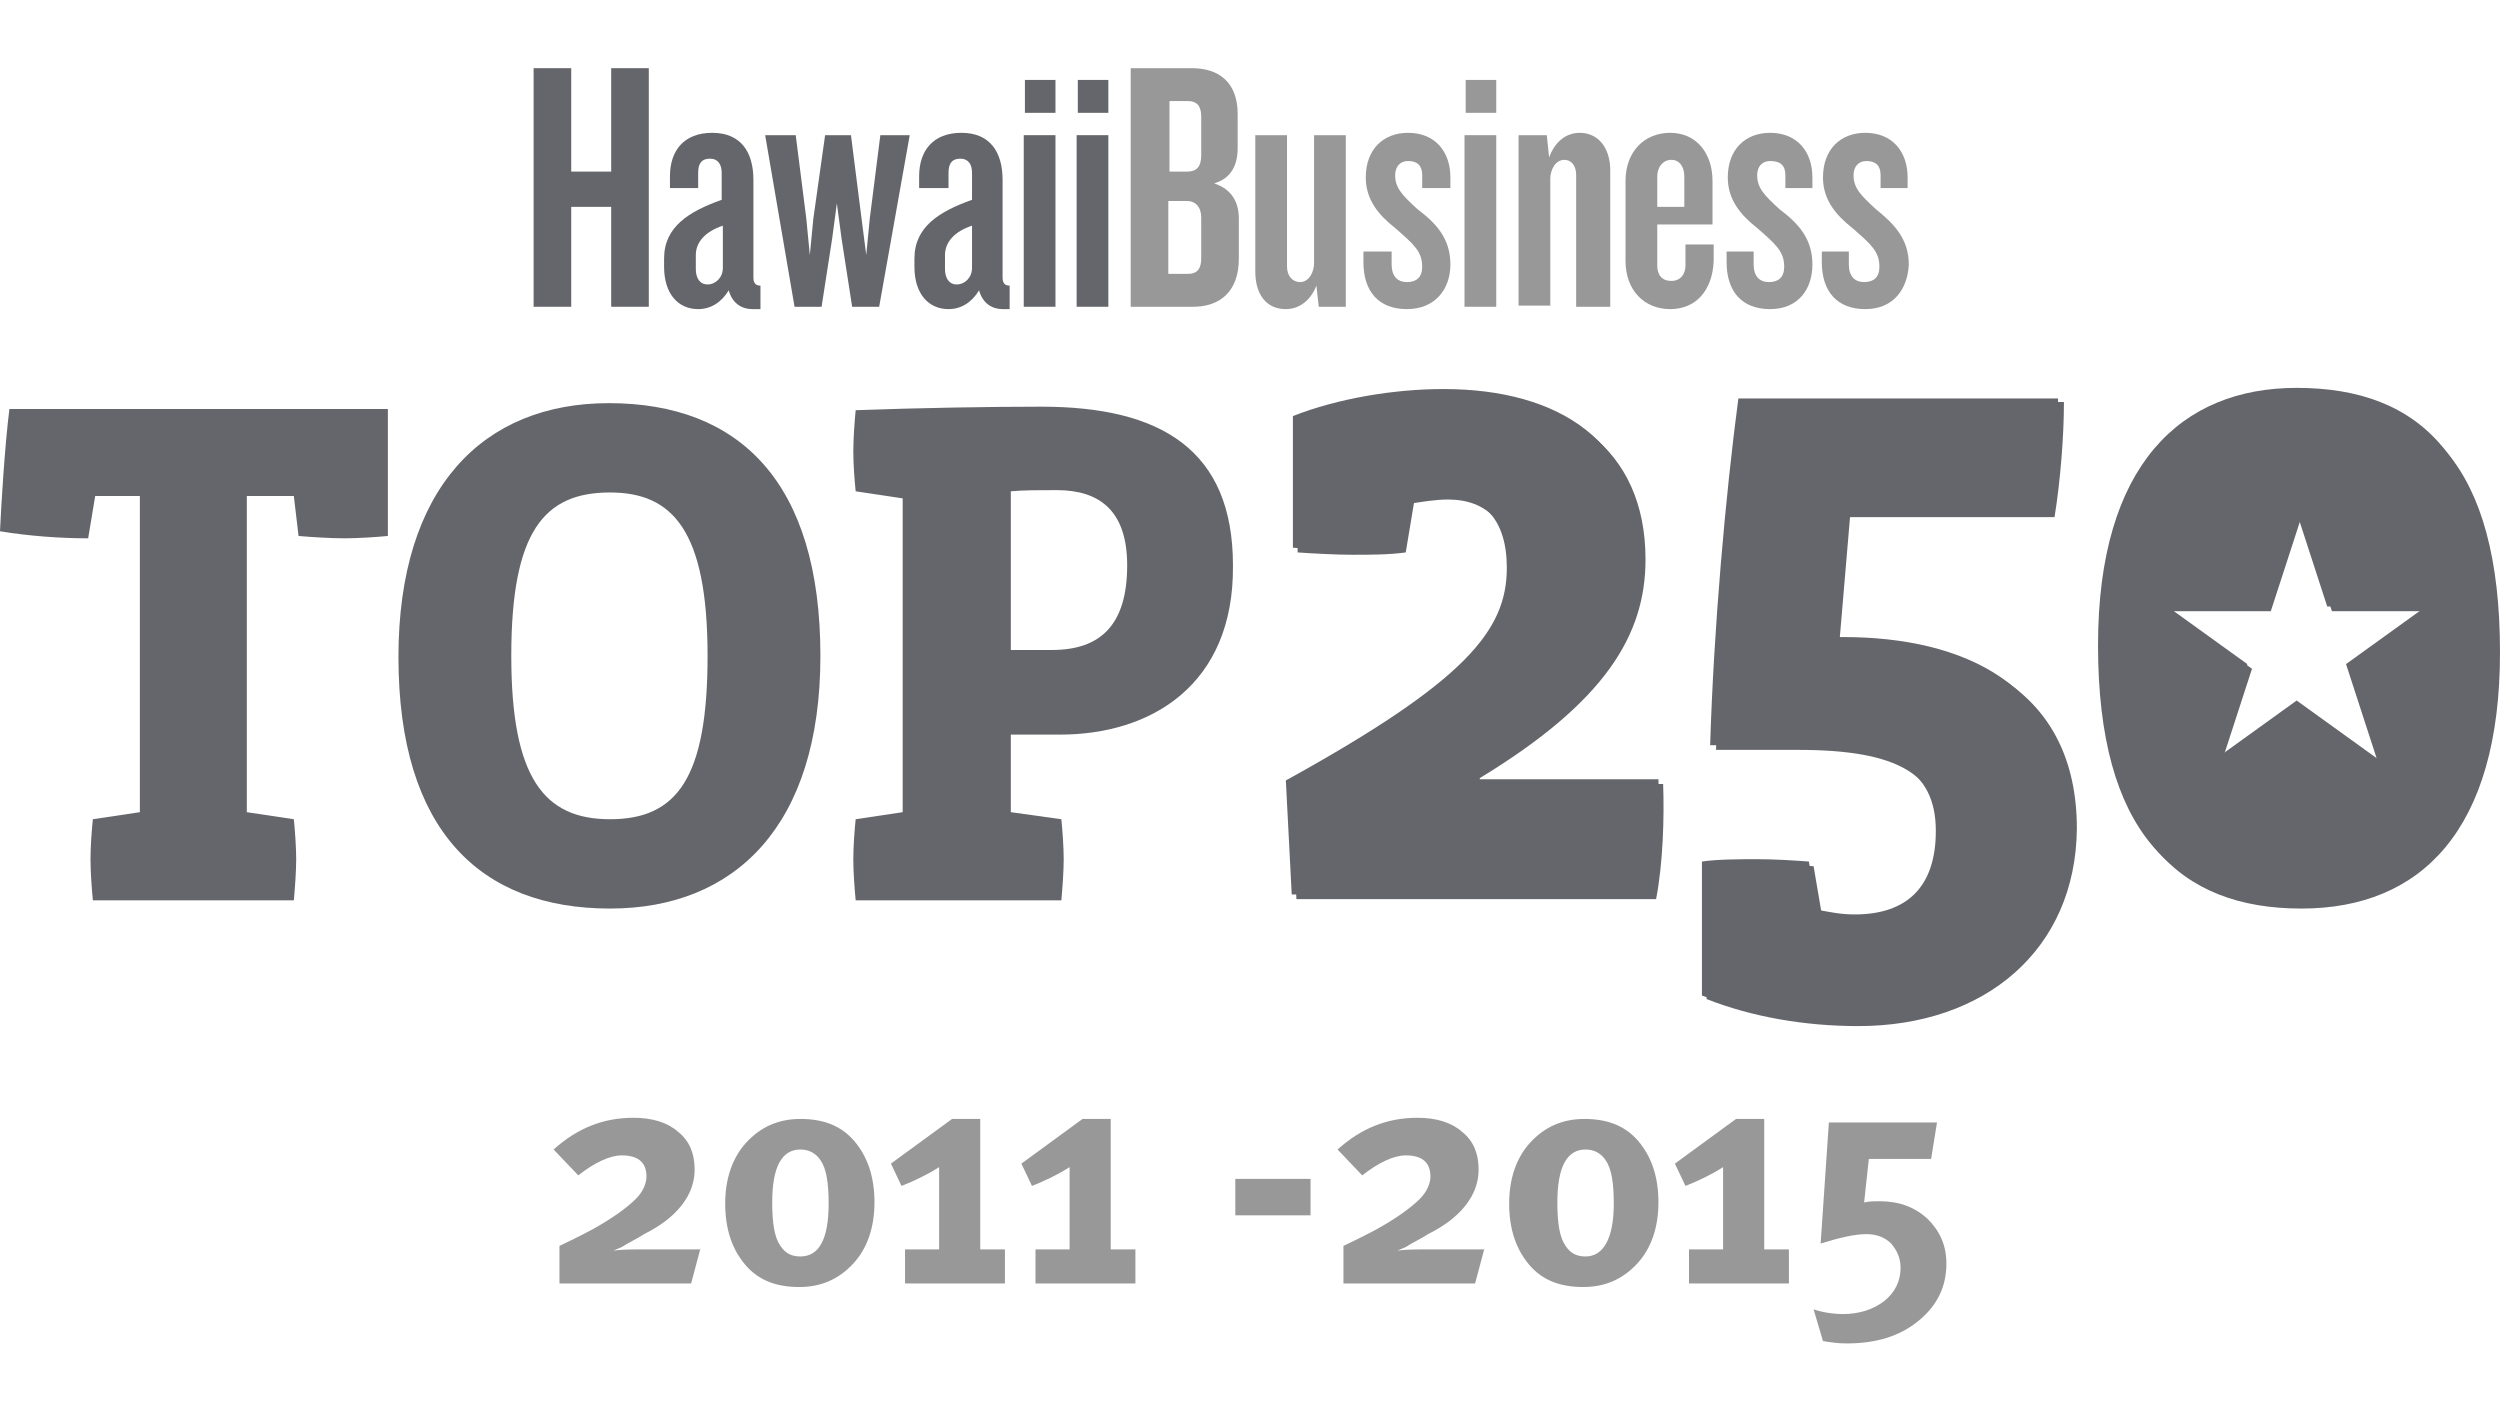
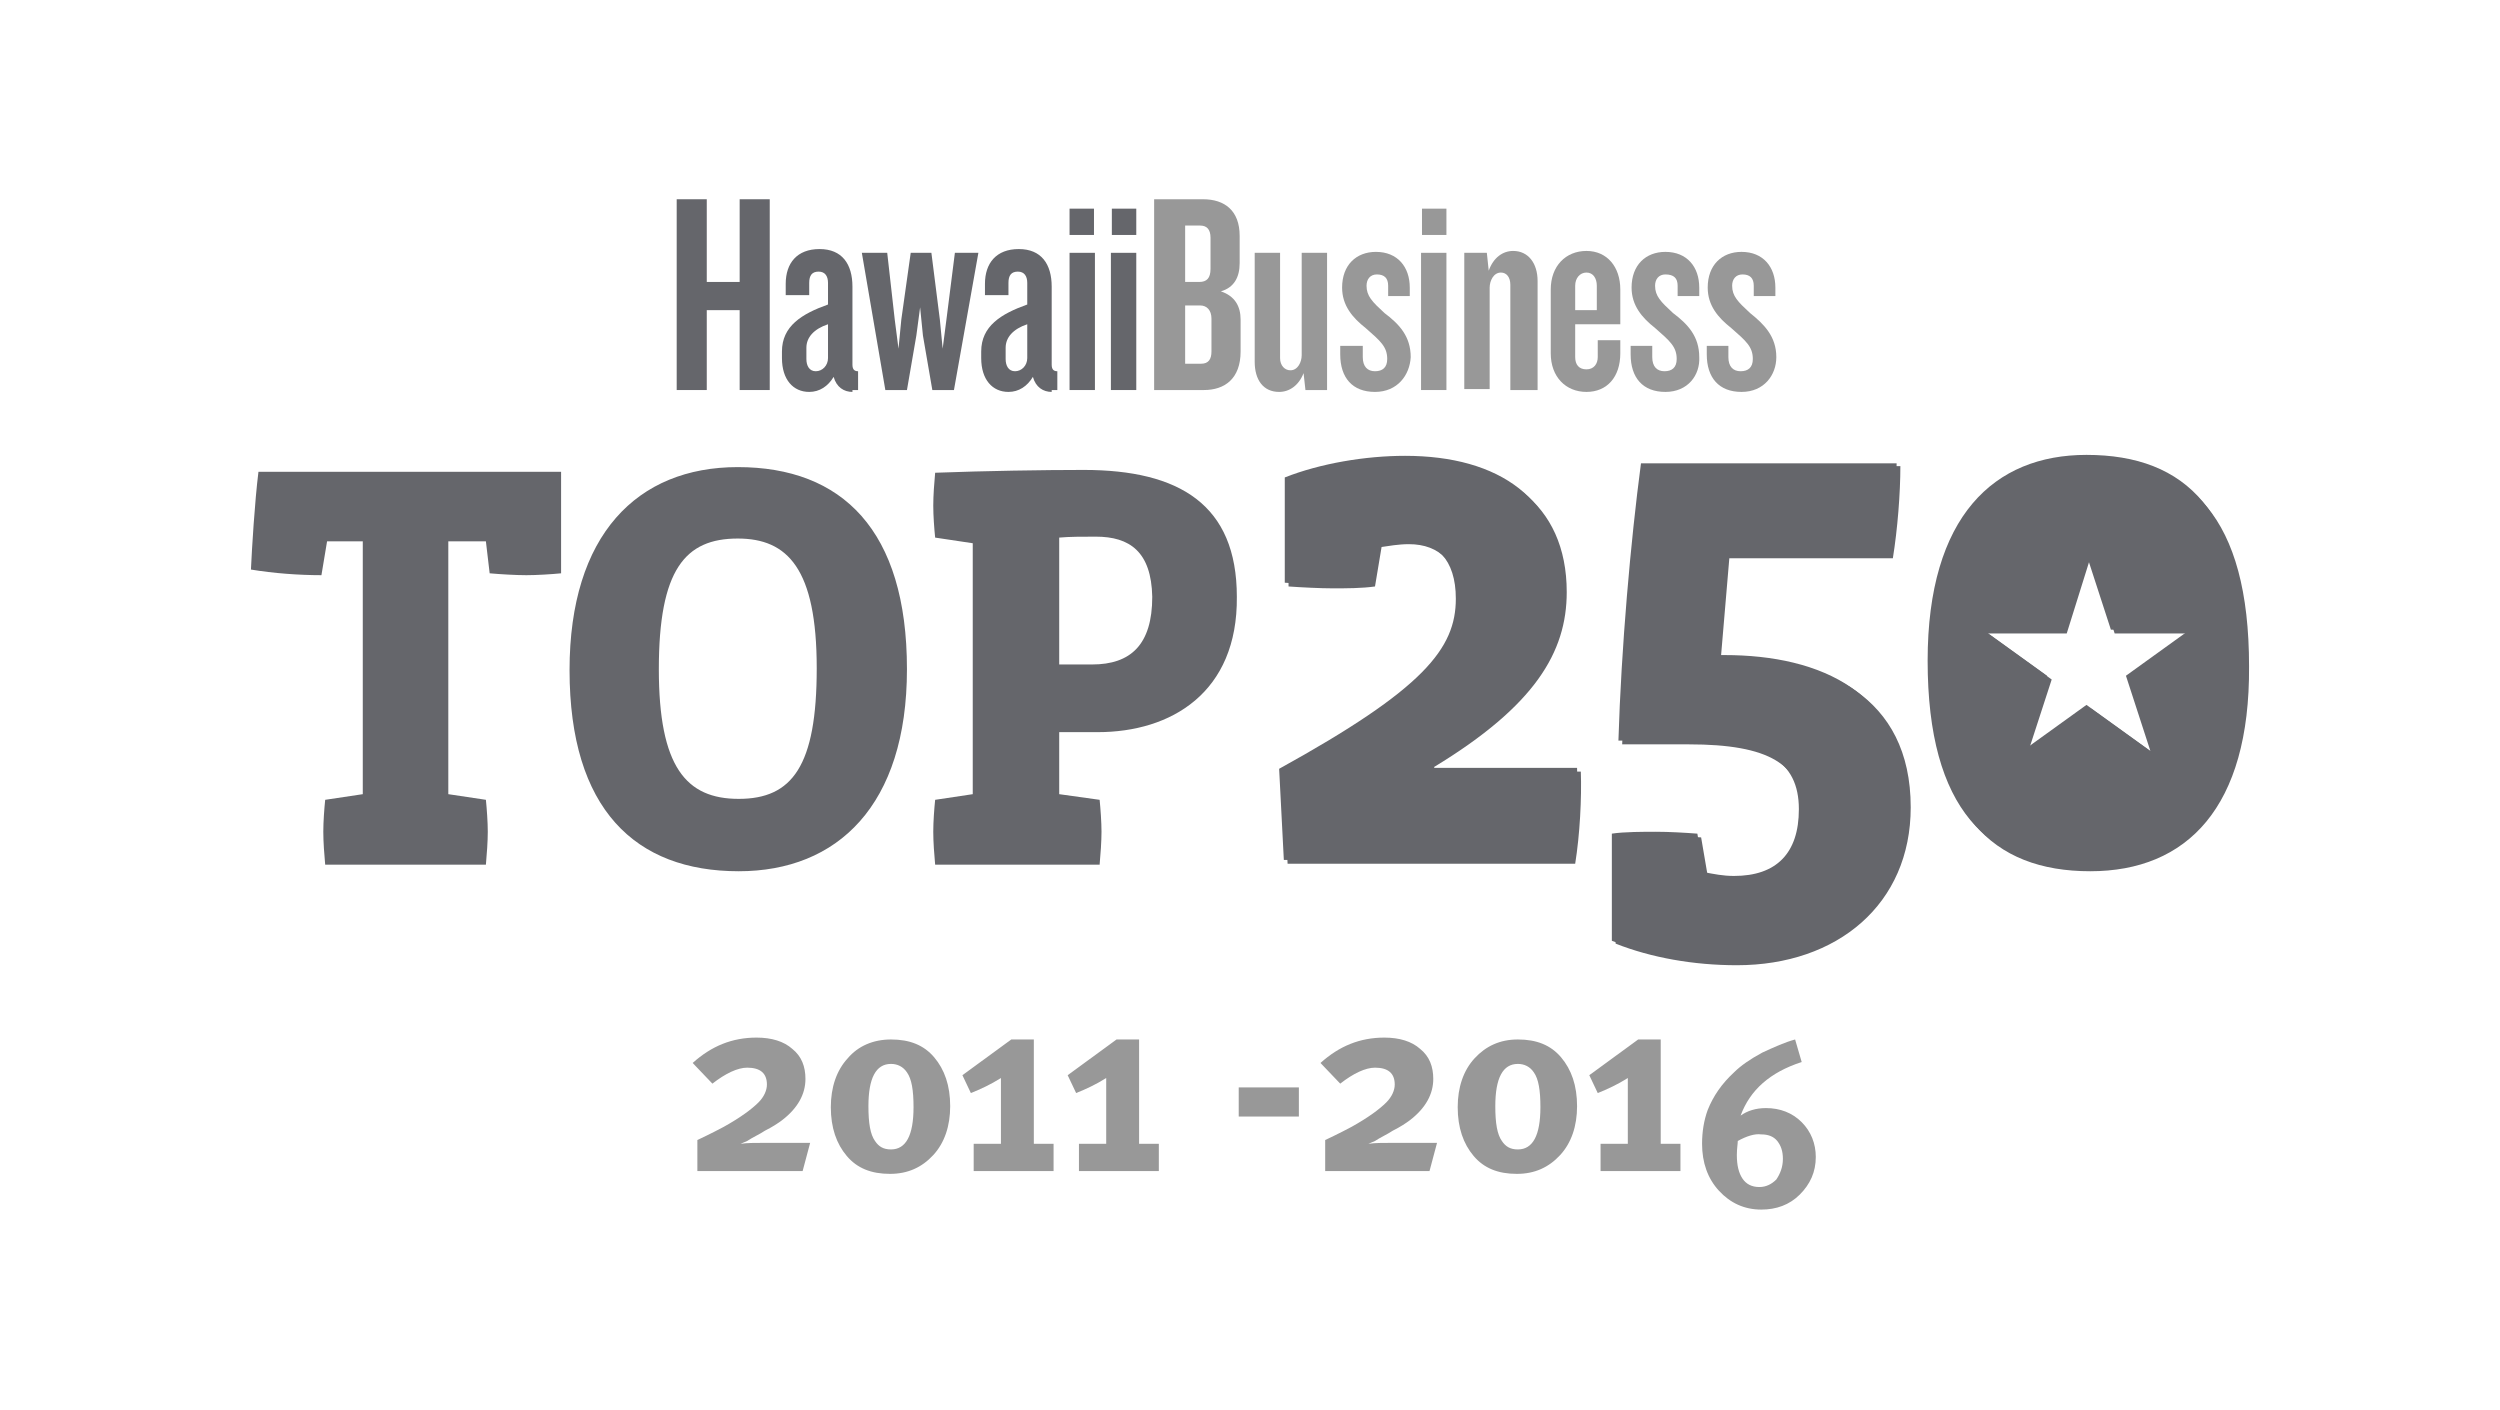
- <svg xmlns="http://www.w3.org/2000/svg" version="1.1" id="Layer_1" x="0px" y="0px" viewBox="0 0 212.7 120" style="enable-background:new 0 0 212.7 120;" xml:space="preserve">
+ <svg xmlns="http://www.w3.org/2000/svg" version="1.1" id="Layer_1" x="0px" y="0px" viewBox="0 0 266 150" style="enable-background:new 0 0 266 150;" xml:space="preserve">
  <style type="text/css">
	.st0{fill:#65666B;}
	.st1{fill:#989898;}
</style>
  <g>
    <g>
      <g>
-         <path class="st0" d="M140.9,76.5h-30.6l-0.5-9.7c15.4-8.5,18.8-12.8,18.8-18.1c0-4.2-2.1-6.2-5.4-6.2c-1.1,0-2.2,0.2-2.9,0.3     l-0.7,4.2c-1.4,0.2-3.1,0.2-4.5,0.2c-1.3,0-3.3-0.1-4.7-0.2V35.8c3.8-1.5,8.6-2.3,12.8-2.3c10,0,16.8,4.6,16.8,14.1     c0,6.4-3.4,12.1-14.1,18.6v0.5h15.6C141.6,69.5,141.5,73.4,140.9,76.5L140.9,76.5z" />
-         <path class="st0" d="M158.1,87.3c-4.6,0-9.1-0.8-12.9-2.3V73.7c1.3-0.2,3.4-0.2,4.7-0.2c1.4,0,3.1,0.1,4.4,0.2l0.7,4.1     c1.1,0.2,2,0.4,3.2,0.4c4.5,0,6.9-2.4,6.9-7.1c0-5.2-3.6-7.3-12.1-7.3H146c0.3-9.9,1.3-21.2,2.4-29.6h27.2c0,2.9-0.3,6.7-0.8,9.8     h-17.4l-0.9,10.6h0.8c10.2,0,19.4,4,19.4,15.9C176.6,80.8,168.9,87.3,158.1,87.3L158.1,87.3z" />
-         <path class="st0" d="M193.2,52h-8.4l6.8,4.9l-2.6,8l6.8-4.9l6.8,4.9l-2.6-8l6.8-4.9h-8.4l-2.6-8L193.2,52L193.2,52z M195.8,77.3     c-10.4,0-16.9-6.1-16.9-21.9c0-15.4,7.1-21.9,16.9-21.9c10.6,0,16.9,6.1,16.9,22C212.7,70.6,206,77.3,195.8,77.3L195.8,77.3z" />
-         <path class="st0" d="M33,45.6c-1,0.1-2.6,0.2-3.7,0.2c-1.1,0-2.8-0.1-3.9-0.2l-0.4-3.4h-4v26.9l4,0.6c0.1,1,0.2,2.4,0.2,3.4     c0,1-0.1,2.4-0.2,3.5H7.9c-0.1-1.1-0.2-2.4-0.2-3.5c0-1.1,0.1-2.4,0.2-3.4l4-0.6V42.2H8.1l-0.6,3.6c-2.4,0-5.1-0.2-7.5-0.6     c0.1-2.2,0.4-7.2,0.8-10.4H33V45.6L33,45.6z" />
-         <path class="st0" d="M51.9,41.9c-5.6,0-8.4,3.3-8.4,13.9c0,10.4,2.8,13.9,8.4,13.9c5.7,0,8.3-3.5,8.3-13.9     C60.2,45.1,57.2,41.9,51.9,41.9L51.9,41.9z M51.9,77.3c-11,0-18-6.6-18-21.4c0-14.4,7.2-21.6,17.9-21.6c11.1,0,18,6.7,18,21.5     C69.8,70.3,62.5,77.3,51.9,77.3L51.9,77.3z" />
-         <path class="st0" d="M89.9,41.7c-1.5,0-2.8,0-3.9,0.1v13.5h3.5c4.1,0,6.4-2.1,6.4-7.2C95.9,43.4,93.5,41.7,89.9,41.7L89.9,41.7z      M90.2,62.5H86v6.6l4.3,0.6c0.1,1,0.2,2.4,0.2,3.4c0,1-0.1,2.4-0.2,3.5H72.8c-0.1-1.1-0.2-2.4-0.2-3.5c0-1.1,0.1-2.4,0.2-3.4     l4-0.6V42.4l-4-0.6c-0.1-1-0.2-2.3-0.2-3.4c0-1.1,0.1-2.4,0.2-3.5c5.4-0.2,11.5-0.3,15.8-0.3c10.2,0,16.3,3.7,16.3,13.5     C105,58.3,97.9,62.5,90.2,62.5L90.2,62.5z" />
-         <path class="st0" d="M140.5,76.1h-30.6l-0.5-9.7c15.4-8.5,18.8-12.8,18.8-18.1c0-4.2-2.1-6.2-5.4-6.2c-1.1,0-2.2,0.2-2.9,0.3     l-0.7,4.2c-1.4,0.2-3.1,0.2-4.5,0.2c-1.3,0-3.3-0.1-4.7-0.2V35.4c3.8-1.5,8.6-2.3,12.8-2.3c10,0,16.8,4.6,16.8,14.1     c0,6.4-3.4,12.1-14.1,18.6v0.5h15.6C141.2,69.1,141.1,73,140.5,76.1L140.5,76.1z" />
-         <path class="st0" d="M157.7,86.9c-4.6,0-9.2-0.8-12.9-2.2V73.3c1.3-0.2,3.4-0.2,4.7-0.2c1.4,0,3.1,0.1,4.4,0.2l0.7,4.1     c1.1,0.2,2,0.4,3.2,0.4c4.5,0,6.9-2.4,6.9-7.1c0-5.2-3.6-7.3-12.1-7.3h-7.1c0.3-9.9,1.3-21.2,2.4-29.5h27.2     c0,2.9-0.3,6.7-0.8,9.8H157L156,54.2h0.8c10.2,0,19.4,4,19.4,15.9C176.2,80.4,168.4,86.9,157.7,86.9L157.7,86.9z" />
-         <path class="st0" d="M192.8,51.6h-8.4l6.8,4.9l-2.6,8l6.8-4.9l6.8,4.9l-2.6-8l6.8-4.9H198l-2.6-8L192.8,51.6L192.8,51.6z      M195.4,76.9c-10.4,0-16.9-6.1-16.9-22c0-15.4,7.1-21.9,16.9-21.9c10.6,0,16.9,6.1,16.9,22C212.3,70.1,205.6,76.9,195.4,76.9     L195.4,76.9z" />
-         <polygon class="st0" points="52,26.1 52,17.6 48.6,17.6 48.6,26.1 45.4,26.1 45.4,5.8 48.6,5.8 48.6,14.6 52,14.6 52,5.8      55.2,5.8 55.2,26.1 52,26.1    " />
-         <path class="st0" d="M61.5,19.2c-1.5,0.5-2.3,1.4-2.3,2.5v1.2c0,0.7,0.3,1.3,1,1.3c0.7,0,1.3-0.6,1.3-1.4V19.2L61.5,19.2z      M64,26.3c-0.9,0-1.7-0.5-2-1.6c-0.6,1-1.5,1.6-2.6,1.6c-1.7,0-2.9-1.3-2.9-3.6v-0.7c0-2.7,2.1-4,4.9-5v-2.3c0-0.7-0.3-1.2-1-1.2     c-0.7,0-1,0.4-1,1.2v1.3H57V15c0-2.2,1.2-3.7,3.6-3.7c2.4,0,3.5,1.6,3.5,4v8.3c0,0.5,0.2,0.7,0.6,0.7v2H64L64,26.3z" />
-         <polygon class="st0" points="74.8,26.1 72.5,26.1 71.6,20.3 71.2,17.3 70.8,20.3 69.9,26.1 67.6,26.1 65.1,11.5 67.7,11.5      68.6,18.6 68.9,21.7 69.2,18.6 70.2,11.5 72.4,11.5 73.3,18.6 73.7,21.7 74,18.6 74.9,11.5 77.4,11.5 74.8,26.1    " />
-         <path class="st0" d="M82.7,19.2c-1.5,0.5-2.3,1.4-2.3,2.5v1.2c0,0.7,0.3,1.3,1,1.3c0.7,0,1.3-0.6,1.3-1.4V19.2L82.7,19.2z      M85.3,26.3c-0.9,0-1.7-0.5-2-1.6c-0.6,1-1.5,1.6-2.6,1.6c-1.7,0-2.9-1.3-2.9-3.6v-0.7c0-2.7,2.1-4,4.9-5v-2.3     c0-0.7-0.3-1.2-1-1.2c-0.7,0-1,0.4-1,1.2v1.3h-2.5V15c0-2.2,1.2-3.7,3.6-3.7c2.4,0,3.5,1.6,3.5,4v8.3c0,0.5,0.2,0.7,0.6,0.7v2     H85.3L85.3,26.3z" />
-         <path class="st0" d="M87.2,9.6V6.8h2.6v2.8H87.2L87.2,9.6z M87.1,26.1V11.5h2.7v14.6H87.1L87.1,26.1z" />
-         <path class="st0" d="M91.7,9.6V6.8h2.6v2.8H91.7L91.7,9.6z M91.6,26.1V11.5h2.7v14.6H91.6L91.6,26.1z" />
-         <path class="st1" d="M102.2,18.5c0-0.9-0.5-1.4-1.2-1.4h-1.6v6.2h1.7c0.8,0,1.1-0.5,1.1-1.3V18.5L102.2,18.5z M102.2,9.9     c0-0.9-0.4-1.3-1.1-1.3h-1.6v6h1.5c0.8,0,1.2-0.4,1.2-1.4V9.9L102.2,9.9z M101.5,26.1h-5.3V5.8h5.2c2.3,0,3.9,1.2,3.9,3.9v2.9     c0,1.5-0.6,2.6-2,3c1.5,0.5,2.1,1.6,2.1,3v3.4C105.4,24.9,103.7,26.1,101.5,26.1L101.5,26.1z" />
-         <path class="st1" d="M112.2,26.1l-0.2-1.8c-0.5,1.3-1.5,2-2.6,2c-1.7,0-2.6-1.3-2.6-3.2V11.5h2.7v11.2c0,0.8,0.5,1.3,1.1,1.3     c0.8,0,1.2-0.9,1.2-1.6V11.5h2.7v14.6H112.2L112.2,26.1z" />
-         <path class="st1" d="M119.7,26.3c-2.4,0-3.7-1.5-3.7-4v-0.9h2.4v1.1c0,1,0.5,1.5,1.3,1.5c0.8,0,1.3-0.4,1.3-1.3     c0-1.3-0.7-1.9-2.3-3.3c-1.4-1.1-2.5-2.4-2.5-4.3c0-2.4,1.5-3.8,3.6-3.8c2.3,0,3.6,1.6,3.6,3.8V16H121v-1.1     c0-0.8-0.4-1.2-1.2-1.2c-0.7,0-1.1,0.5-1.1,1.2c0,1.1,0.6,1.7,1.9,2.9c1.6,1.2,2.8,2.5,2.8,4.7C123.4,24.6,122.1,26.3,119.7,26.3     L119.7,26.3z" />
-         <path class="st1" d="M124.7,9.6V6.8h2.6v2.8H124.7L124.7,9.6z M124.6,26.1V11.5h2.7v14.6H124.6L124.6,26.1z" />
-         <path class="st1" d="M134.1,26.1V14.9c0-0.8-0.4-1.3-1-1.3c-0.8,0-1.2,0.9-1.2,1.6v10.8h-2.7V11.5h2.4l0.2,1.9     c0.5-1.4,1.5-2.1,2.6-2.1c1.6,0,2.6,1.3,2.6,3.2v11.6H134.1L134.1,26.1z" />
-         <path class="st1" d="M143.3,15c0-0.8-0.4-1.4-1.1-1.4c-0.7,0-1.2,0.6-1.2,1.4v2.6h2.3V15L143.3,15z M142.1,26.3     c-2.2,0-3.8-1.6-3.8-4.1v-6.8c0-2.5,1.6-4.1,3.8-4.1c2.2,0,3.6,1.7,3.6,4.1v3.7H141v3.5c0,0.8,0.4,1.3,1.2,1.3     c0.8,0,1.2-0.6,1.2-1.3v-1.8h2.4v1.4C145.7,24.7,144.3,26.3,142.1,26.3L142.1,26.3z" />
-         <path class="st1" d="M150.6,26.3c-2.4,0-3.7-1.5-3.7-4v-0.9h2.3v1.1c0,1,0.5,1.5,1.3,1.5c0.8,0,1.3-0.4,1.3-1.3     c0-1.3-0.7-1.9-2.3-3.3c-1.4-1.1-2.5-2.4-2.5-4.3c0-2.4,1.5-3.8,3.6-3.8c2.3,0,3.6,1.6,3.6,3.8V16h-2.3v-1.1     c0-0.8-0.4-1.2-1.3-1.2c-0.7,0-1.1,0.5-1.1,1.2c0,1.1,0.6,1.7,1.9,2.9c1.6,1.2,2.8,2.5,2.8,4.7C154.2,24.6,153,26.3,150.6,26.3     L150.6,26.3z" />
-         <path class="st1" d="M158.7,26.3c-2.4,0-3.7-1.5-3.7-4v-0.9h2.3v1.1c0,1,0.5,1.5,1.3,1.5c0.8,0,1.3-0.4,1.3-1.3     c0-1.3-0.7-1.9-2.3-3.3c-1.4-1.1-2.5-2.4-2.5-4.3c0-2.4,1.5-3.8,3.6-3.8c2.3,0,3.6,1.6,3.6,3.8V16h-2.3v-1.1     c0-0.8-0.4-1.2-1.2-1.2c-0.7,0-1.1,0.5-1.1,1.2c0,1.1,0.6,1.7,1.9,2.9c1.5,1.2,2.8,2.5,2.8,4.7C162.3,24.6,161.1,26.3,158.7,26.3     L158.7,26.3z" />
+         <g>
+           <path class="st0" d="M167.6,91.9H137l-0.5-9.7c15.4-8.5,18.8-12.8,18.8-18.1c0-4.2-2.1-6.2-5.4-6.2c-1.1,0-2.2,0.2-2.9,0.3      l-0.7,4.2c-1.4,0.2-3.1,0.2-4.5,0.2c-1.3,0-3.3-0.1-4.7-0.2V51.2c3.8-1.5,8.6-2.3,12.8-2.3c10,0,16.8,4.6,16.8,14.1      c0,6.4-3.4,12.1-14.1,18.6v0.5h15.6C168.3,84.9,168.1,88.8,167.6,91.9L167.6,91.9z" />
+           <path class="st0" d="M184.8,102.7c-4.6,0-9.1-0.8-12.9-2.3V89.1c1.3-0.2,3.4-0.2,4.7-0.2c1.4,0,3.1,0.1,4.4,0.2l0.7,4.1      c1.1,0.2,2,0.4,3.2,0.4c4.5,0,6.9-2.4,6.9-7.1c0-5.2-3.6-7.3-12.1-7.3h-7.1c0.3-9.9,1.3-21.2,2.4-29.6h27.2      c0,2.9-0.3,6.7-0.8,9.8H184L183.1,70h0.8c10.2,0,19.4,4,19.4,15.9C203.3,96.2,195.5,102.7,184.8,102.7L184.8,102.7z" />
+           <path class="st0" d="M219.9,67.4h-8.4l6.8,4.9l-2.6,8l6.8-4.9l6.8,4.9l-2.6-8l6.8-4.9H225l-2.6-8L219.9,67.4L219.9,67.4z       M222.4,92.7c-10.4,0-16.9-6.1-16.9-21.9c0-15.4,7.1-21.9,16.9-21.9c10.6,0,16.9,6.1,16.9,22C239.4,85.9,232.7,92.7,222.4,92.7      L222.4,92.7z" />
+           <path class="st0" d="M59.7,61c-1,0.1-2.6,0.2-3.7,0.2c-1.1,0-2.8-0.1-3.9-0.2l-0.4-3.4h-4v26.9l4,0.6c0.1,1,0.2,2.4,0.2,3.4      c0,1-0.1,2.4-0.2,3.5H34.6c-0.1-1.1-0.2-2.4-0.2-3.5c0-1.1,0.1-2.4,0.2-3.4l4-0.6V57.6h-3.8l-0.6,3.6c-2.4,0-5.1-0.2-7.5-0.6      c0.1-2.2,0.4-7.2,0.8-10.4h32.2V61L59.7,61z" />
+           <path class="st0" d="M78.5,57.3c-5.6,0-8.4,3.3-8.4,13.9C70.1,81.6,73,85,78.6,85c5.7,0,8.3-3.5,8.3-13.9      C86.9,60.5,83.8,57.3,78.5,57.3L78.5,57.3z M78.6,92.7c-11,0-18-6.6-18-21.4c0-14.4,7.2-21.6,17.9-21.6c11.1,0,18,6.7,18,21.5      C96.5,85.7,89.1,92.7,78.6,92.7L78.6,92.7z" />
+           <path class="st0" d="M116.6,57.1c-1.5,0-2.8,0-3.9,0.1v13.5h3.5c4.1,0,6.4-2.1,6.4-7.2C122.5,58.7,120.2,57.1,116.6,57.1      L116.6,57.1z M116.8,77.9h-4.1v6.6l4.3,0.6c0.1,1,0.2,2.4,0.2,3.4c0,1-0.1,2.4-0.2,3.5H99.5c-0.1-1.1-0.2-2.4-0.2-3.5      c0-1.1,0.1-2.4,0.2-3.4l4-0.6V57.8l-4-0.6c-0.1-1-0.2-2.3-0.2-3.4c0-1.1,0.1-2.4,0.2-3.5c5.4-0.2,11.5-0.3,15.8-0.3      c10.2,0,16.3,3.7,16.3,13.5C131.7,73.7,124.6,77.9,116.8,77.9L116.8,77.9z" />
+           <path class="st0" d="M167.2,91.5h-30.6l-0.5-9.7c15.4-8.5,18.8-12.8,18.8-18.1c0-4.2-2.1-6.2-5.4-6.2c-1.1,0-2.2,0.2-2.9,0.3      l-0.7,4.2c-1.4,0.2-3.1,0.2-4.5,0.2c-1.3,0-3.3-0.1-4.7-0.2V50.8c3.8-1.5,8.6-2.3,12.8-2.3c10,0,16.8,4.6,16.8,14.1      c0,6.4-3.4,12.1-14.1,18.6v0.5h15.6C167.9,84.5,167.7,88.4,167.2,91.5L167.2,91.5z" />
+           <path class="st0" d="M184.4,102.3c-4.6,0-9.2-0.8-12.9-2.2V88.7c1.3-0.2,3.4-0.2,4.7-0.2c1.4,0,3.1,0.1,4.4,0.2l0.7,4.1      c1.1,0.2,2,0.4,3.2,0.4c4.5,0,6.9-2.4,6.9-7.1c0-5.2-3.6-7.3-12.1-7.3h-7.1c0.3-9.9,1.3-21.2,2.4-29.5h27.2      c0,2.9-0.3,6.7-0.8,9.8h-17.4l-0.9,10.6h0.8c10.2,0,19.4,4,19.4,15.9C202.8,95.8,195.1,102.3,184.4,102.3L184.4,102.3z" />
+           <path class="st0" d="M219.4,67h-8.4l6.8,4.9l-2.6,8L222,75l6.8,4.9l-2.6-8L233,67h-8.4l-2.6-8L219.4,67L219.4,67z M222,92.3      c-10.4,0-16.9-6.1-16.9-22c0-15.4,7.1-21.9,16.9-21.9c10.6,0,16.9,6.1,16.9,22C238.9,85.5,232.3,92.3,222,92.3L222,92.3z" />
+           <polygon class="st0" points="78.7,41.5 78.7,33 75.2,33 75.2,41.5 72,41.5 72,21.2 75.2,21.2 75.2,30 78.7,30 78.7,21.2       81.9,21.2 81.9,41.5 78.7,41.5     " />
+           <path class="st0" d="M88.1,34.5c-1.5,0.5-2.3,1.4-2.3,2.5v1.2c0,0.7,0.3,1.3,1,1.3c0.7,0,1.3-0.6,1.3-1.4V34.5L88.1,34.5z       M90.7,41.7c-0.9,0-1.7-0.5-2-1.6c-0.6,1-1.5,1.6-2.6,1.6c-1.7,0-2.9-1.3-2.9-3.6v-0.7c0-2.7,2.1-4,4.9-5v-2.3      c0-0.7-0.3-1.2-1-1.2c-0.7,0-1,0.4-1,1.2v1.3h-2.5v-1.2c0-2.2,1.2-3.7,3.6-3.7c2.4,0,3.5,1.6,3.5,4v8.3c0,0.5,0.2,0.7,0.6,0.7v2      H90.7L90.7,41.7z" />
+           <polygon class="st0" points="101.5,41.5 99.2,41.5 98.2,35.7 97.9,32.7 97.5,35.7 96.5,41.5 94.2,41.5 91.7,26.9 94.4,26.9       95.2,34 95.6,37.1 95.9,34 96.9,26.9 99.1,26.9 100,34 100.3,37.1 100.7,34 101.6,26.9 104.1,26.9 101.5,41.5     " />
+           <path class="st0" d="M109.3,34.5c-1.5,0.5-2.3,1.4-2.3,2.5v1.2c0,0.7,0.3,1.3,1,1.3c0.7,0,1.3-0.6,1.3-1.4V34.5L109.3,34.5z       M111.9,41.7c-0.9,0-1.7-0.5-2-1.6c-0.6,1-1.5,1.6-2.6,1.6c-1.7,0-2.9-1.3-2.9-3.6v-0.7c0-2.7,2.1-4,4.9-5v-2.3      c0-0.7-0.3-1.2-1-1.2c-0.7,0-1,0.4-1,1.2v1.3h-2.5v-1.2c0-2.2,1.2-3.7,3.6-3.7c2.4,0,3.5,1.6,3.5,4v8.3c0,0.5,0.2,0.7,0.6,0.7v2      H111.9L111.9,41.7z" />
+           <path class="st0" d="M113.8,25v-2.8h2.6V25H113.8L113.8,25z M113.8,41.5V26.9h2.7v14.6H113.8L113.8,41.5z" />
+           <path class="st0" d="M118.3,25v-2.8h2.6V25H118.3L118.3,25z M118.2,41.5V26.9h2.7v14.6H118.2L118.2,41.5z" />
+           <path class="st1" d="M128.9,33.9c0-0.9-0.5-1.4-1.2-1.4h-1.6v6.2h1.7c0.8,0,1.1-0.5,1.1-1.3V33.9L128.9,33.9z M128.8,25.3      c0-0.9-0.4-1.3-1.1-1.3h-1.6v6h1.5c0.8,0,1.2-0.4,1.2-1.4V25.3L128.8,25.3z M128.1,41.5h-5.3V21.2h5.2c2.3,0,3.9,1.2,3.9,3.9      v2.9c0,1.5-0.6,2.6-2,3c1.5,0.5,2.1,1.6,2.1,3v3.4C132,40.3,130.3,41.5,128.1,41.5L128.1,41.5z" />
+           <path class="st1" d="M138.9,41.5l-0.2-1.8c-0.5,1.3-1.5,2-2.6,2c-1.7,0-2.6-1.3-2.6-3.2V26.9h2.7v11.2c0,0.8,0.5,1.3,1.1,1.3      c0.8,0,1.2-0.9,1.2-1.6V26.9h2.7v14.6H138.9L138.9,41.5z" />
+           <path class="st1" d="M146.3,41.7c-2.4,0-3.7-1.5-3.7-4v-0.9h2.4V38c0,1,0.5,1.5,1.3,1.5c0.8,0,1.3-0.4,1.3-1.3      c0-1.3-0.7-1.9-2.3-3.3c-1.4-1.1-2.5-2.4-2.5-4.3c0-2.4,1.5-3.8,3.6-3.8c2.3,0,3.6,1.6,3.6,3.8v0.9h-2.3v-1.1      c0-0.8-0.4-1.2-1.2-1.2c-0.7,0-1.1,0.5-1.1,1.2c0,1.1,0.6,1.7,1.9,2.9c1.6,1.2,2.8,2.5,2.8,4.7C150,39.9,148.7,41.7,146.3,41.7      L146.3,41.7z" />
+           <path class="st1" d="M151.3,25v-2.8h2.6V25H151.3L151.3,25z M151.2,41.5V26.9h2.7v14.6H151.2L151.2,41.5z" />
+           <path class="st1" d="M160.7,41.5V30.3c0-0.8-0.4-1.3-1-1.3c-0.8,0-1.2,0.9-1.2,1.6v10.8h-2.7V26.9h2.4l0.2,1.9      c0.5-1.4,1.5-2.1,2.6-2.1c1.6,0,2.6,1.3,2.6,3.2v11.6H160.7L160.7,41.5z" />
+           <path class="st1" d="M169.9,30.4c0-0.8-0.4-1.4-1.1-1.4c-0.7,0-1.2,0.6-1.2,1.4V33h2.3V30.4L169.9,30.4z M168.8,41.7      c-2.2,0-3.8-1.6-3.8-4.1v-6.8c0-2.5,1.6-4.1,3.8-4.1c2.2,0,3.6,1.7,3.6,4.1v3.7h-4.8V38c0,0.8,0.4,1.3,1.2,1.3      c0.8,0,1.2-0.6,1.2-1.3v-1.8h2.4v1.4C172.4,40.1,171,41.7,168.8,41.7L168.8,41.7z" />
+           <path class="st1" d="M177.2,41.7c-2.4,0-3.7-1.5-3.7-4v-0.9h2.3V38c0,1,0.5,1.5,1.3,1.5c0.8,0,1.3-0.4,1.3-1.3      c0-1.3-0.7-1.9-2.3-3.3c-1.4-1.1-2.5-2.4-2.5-4.3c0-2.4,1.5-3.8,3.6-3.8c2.3,0,3.6,1.6,3.6,3.8v0.9h-2.3v-1.1      c0-0.8-0.4-1.2-1.3-1.2c-0.7,0-1.1,0.5-1.1,1.2c0,1.1,0.6,1.7,1.9,2.9c1.6,1.2,2.8,2.5,2.8,4.7      C180.9,39.9,179.6,41.7,177.2,41.7L177.2,41.7z" />
+           <path class="st1" d="M185.3,41.7c-2.4,0-3.7-1.5-3.7-4v-0.9h2.3V38c0,1,0.5,1.5,1.3,1.5c0.8,0,1.3-0.4,1.3-1.3      c0-1.3-0.7-1.9-2.3-3.3c-1.4-1.1-2.5-2.4-2.5-4.3c0-2.4,1.5-3.8,3.6-3.8c2.3,0,3.6,1.6,3.6,3.8v0.9h-2.3v-1.1      c0-0.8-0.4-1.2-1.2-1.2c-0.7,0-1.1,0.5-1.1,1.2c0,1.1,0.6,1.7,1.9,2.9c1.5,1.2,2.8,2.5,2.8,4.7C189,39.9,187.7,41.7,185.3,41.7      L185.3,41.7z" />
+         </g>
+       </g>
+       <g>
+         <path class="st1" d="M86.2,121.6l-0.8,3H74.2v-3.3c0.4-0.2,1.3-0.6,2.8-1.4c1.8-1,3-1.9,3.7-2.6c0.6-0.6,0.9-1.3,0.9-1.9     c0-1.2-0.7-1.8-2.1-1.8c-1,0-2.3,0.6-3.7,1.7l-2.1-2.2c2-1.8,4.2-2.7,6.8-2.7c1.6,0,2.9,0.4,3.8,1.2c1,0.8,1.4,1.9,1.4,3.2     c0,1.6-0.8,3.1-2.5,4.4c-0.4,0.3-1,0.7-1.8,1.1c-0.6,0.4-1.3,0.7-1.9,1.1l-0.7,0.3c0.7-0.1,1.5-0.1,2.6-0.1H86.2z" />
+         <path class="st1" d="M94.8,110.6c2,0,3.5,0.6,4.6,1.9s1.7,3,1.7,5.2c0,2.1-0.6,3.9-1.8,5.2c-1.2,1.3-2.7,2-4.6,2     c-2,0-3.5-0.6-4.6-1.9c-1.1-1.3-1.7-3-1.7-5.2c0-2.1,0.6-3.9,1.8-5.2C91.3,111.3,92.9,110.6,94.8,110.6z M97.2,117.8     c0-1.8-0.2-3-0.7-3.7c-0.4-0.6-1-0.9-1.7-0.9c-1.6,0-2.4,1.5-2.4,4.5c0,1.8,0.2,3,0.7,3.7c0.4,0.6,0.9,0.9,1.7,0.9     C96.4,122.3,97.2,120.8,97.2,117.8z" />
+         <path class="st1" d="M107.6,110.6h2.4v11.1h2.1v2.9h-8.5v-2.9h2.9v-7c-1.1,0.7-2.2,1.2-3.2,1.6l-0.9-1.9L107.6,110.6z" />
+         <path class="st1" d="M118.8,110.6h2.4v11.1h2.1v2.9h-8.5v-2.9h2.9v-7c-1.1,0.7-2.2,1.2-3.2,1.6l-0.9-1.9L118.8,110.6z" />
+         <path class="st1" d="M131.8,115.7h6.4v3.1h-6.4V115.7z" />
+         <path class="st1" d="M152.9,121.6l-0.8,3H141v-3.3c0.4-0.2,1.3-0.6,2.8-1.4c1.8-1,3-1.9,3.7-2.6c0.6-0.6,0.9-1.3,0.9-1.9     c0-1.2-0.7-1.8-2.1-1.8c-1,0-2.3,0.6-3.7,1.7l-2.1-2.2c2-1.8,4.2-2.7,6.8-2.7c1.6,0,2.9,0.4,3.8,1.2c1,0.8,1.4,1.9,1.4,3.2     c0,1.6-0.8,3.1-2.5,4.4c-0.4,0.3-1,0.7-1.8,1.1c-0.6,0.4-1.3,0.7-1.9,1.1l-0.7,0.3c0.7-0.1,1.5-0.1,2.6-0.1H152.9z" />
+         <path class="st1" d="M161.5,110.6c2,0,3.5,0.6,4.6,1.9c1.1,1.3,1.7,3,1.7,5.2c0,2.1-0.6,3.9-1.8,5.2c-1.2,1.3-2.7,2-4.6,2     c-2,0-3.5-0.6-4.6-1.9c-1.1-1.3-1.7-3-1.7-5.2c0-2.1,0.6-3.9,1.8-5.2C158.1,111.3,159.6,110.6,161.5,110.6z M163.9,117.8     c0-1.8-0.2-3-0.7-3.7c-0.4-0.6-1-0.9-1.7-0.9c-1.6,0-2.4,1.5-2.4,4.5c0,1.8,0.2,3,0.7,3.7c0.4,0.6,0.9,0.9,1.7,0.9     C163.1,122.3,163.9,120.8,163.9,117.8z" />
+         <path class="st1" d="M174.3,110.6h2.4v11.1h2.1v2.9h-8.5v-2.9h2.9v-7c-1.1,0.7-2.2,1.2-3.2,1.6l-0.9-1.9L174.3,110.6z" />
      </g>
    </g>
    <g>
-       <path class="st1" d="M59.6,106.2l-0.8,3H47.6V106c0.4-0.2,1.3-0.6,2.8-1.4c1.8-1,3-1.9,3.7-2.6c0.6-0.6,0.9-1.3,0.9-1.9    c0-1.2-0.7-1.8-2.1-1.8c-1,0-2.3,0.6-3.7,1.7l-2.1-2.2c2-1.8,4.2-2.7,6.8-2.7c1.6,0,2.9,0.4,3.8,1.2c1,0.8,1.4,1.9,1.4,3.2    c0,1.6-0.8,3.1-2.5,4.4c-0.4,0.3-1,0.7-1.8,1.1c-0.6,0.4-1.3,0.7-1.9,1.1l-0.7,0.3c0.7-0.1,1.5-0.1,2.6-0.1H59.6z" />
-       <path class="st1" d="M68.1,95.2c2,0,3.5,0.6,4.6,1.9s1.7,3,1.7,5.2c0,2.1-0.6,3.9-1.8,5.2s-2.7,2-4.6,2c-2,0-3.5-0.6-4.6-1.9    c-1.1-1.3-1.7-3-1.7-5.2c0-2.1,0.6-3.9,1.8-5.2S66.2,95.2,68.1,95.2z M70.5,102.4c0-1.8-0.2-3-0.7-3.7c-0.4-0.6-1-0.9-1.7-0.9    c-1.6,0-2.4,1.5-2.4,4.5c0,1.8,0.2,3,0.7,3.7c0.4,0.6,0.9,0.9,1.7,0.9C69.7,106.9,70.5,105.4,70.5,102.4z" />
-       <path class="st1" d="M81,95.2h2.4v11.1h2.1v2.9H77v-2.9h2.9v-7c-1.1,0.7-2.2,1.2-3.2,1.6L75.8,99L81,95.2z" />
-       <path class="st1" d="M92.1,95.2h2.4v11.1h2.1v2.9h-8.5v-2.9h2.9v-7c-1.1,0.7-2.2,1.2-3.2,1.6L86.9,99L92.1,95.2z" />
-       <path class="st1" d="M105.1,100.3h6.4v3.1h-6.4V100.3z" />
-       <path class="st1" d="M126.3,106.2l-0.8,3h-11.2V106c0.4-0.2,1.3-0.6,2.8-1.4c1.8-1,3-1.9,3.7-2.6c0.6-0.6,0.9-1.3,0.9-1.9    c0-1.2-0.7-1.8-2.1-1.8c-1,0-2.3,0.6-3.7,1.7l-2.1-2.2c2-1.8,4.2-2.7,6.8-2.7c1.6,0,2.9,0.4,3.8,1.2c1,0.8,1.4,1.9,1.4,3.2    c0,1.6-0.8,3.1-2.5,4.4c-0.4,0.3-1,0.7-1.8,1.1c-0.6,0.4-1.3,0.7-1.9,1.1l-0.7,0.3c0.7-0.1,1.5-0.1,2.6-0.1H126.3z" />
-       <path class="st1" d="M134.8,95.2c2,0,3.5,0.6,4.6,1.9c1.1,1.3,1.7,3,1.7,5.2c0,2.1-0.6,3.9-1.8,5.2c-1.2,1.3-2.7,2-4.6,2    c-2,0-3.5-0.6-4.6-1.9c-1.1-1.3-1.7-3-1.7-5.2c0-2.1,0.6-3.9,1.8-5.2S132.9,95.2,134.8,95.2z M137.3,102.4c0-1.8-0.2-3-0.7-3.7    c-0.4-0.6-1-0.9-1.7-0.9c-1.6,0-2.4,1.5-2.4,4.5c0,1.8,0.2,3,0.7,3.7c0.4,0.6,0.9,0.9,1.7,0.9    C136.4,106.9,137.3,105.4,137.3,102.4z" />
-       <path class="st1" d="M147.7,95.2h2.4v11.1h2.1v2.9h-8.5v-2.9h2.9v-7c-1.1,0.7-2.2,1.2-3.2,1.6l-0.9-1.9L147.7,95.2z" />
-       <path class="st1" d="M155.6,95.5h9.2l-0.5,3.1h-5.3l-0.4,3.7c0.5-0.1,0.9-0.1,1.3-0.1c1.7,0,3,0.5,4.1,1.5c1,1,1.6,2.2,1.6,3.8    c0,2-0.8,3.6-2.4,4.9c-1.6,1.3-3.6,1.9-6.1,1.9c-0.7,0-1.4-0.1-2-0.2l-0.8-2.7c0.9,0.3,1.8,0.4,2.5,0.4c1.4,0,2.6-0.4,3.5-1.1    c0.9-0.7,1.4-1.7,1.4-2.8c0-0.9-0.3-1.5-0.8-2.1c-0.5-0.5-1.2-0.8-2.1-0.8c-1,0-2.3,0.3-3.9,0.8L155.6,95.5z" />
+       <path class="st1" d="M191,110.6l0.7,2.4c-3.4,1.1-5.5,3-6.5,5.7c0.7-0.5,1.6-0.8,2.7-0.8c1.5,0,2.8,0.5,3.8,1.5    c1,1,1.5,2.3,1.5,3.7c0,1.6-0.6,2.9-1.7,4c-1.1,1.1-2.5,1.6-4.1,1.6c-1.8,0-3.3-0.7-4.5-2c-1.2-1.3-1.8-3-1.8-5    c0-1.3,0.2-2.5,0.6-3.6c0.6-1.5,1.5-2.8,2.8-4c0.7-0.7,1.7-1.4,3-2.1C188.8,111.4,189.9,110.9,191,110.6z M184.9,121.4    c0,0.3-0.1,0.8-0.1,1.5c0,1.1,0.2,1.9,0.6,2.5c0.4,0.6,1,0.9,1.8,0.9c0.7,0,1.3-0.3,1.8-0.8c0.4-0.6,0.7-1.3,0.7-2.2    c0-0.8-0.2-1.4-0.6-1.9c-0.4-0.5-1-0.7-1.7-0.7C186.7,120.6,185.8,120.9,184.9,121.4z" />
    </g>
  </g>
</svg>
